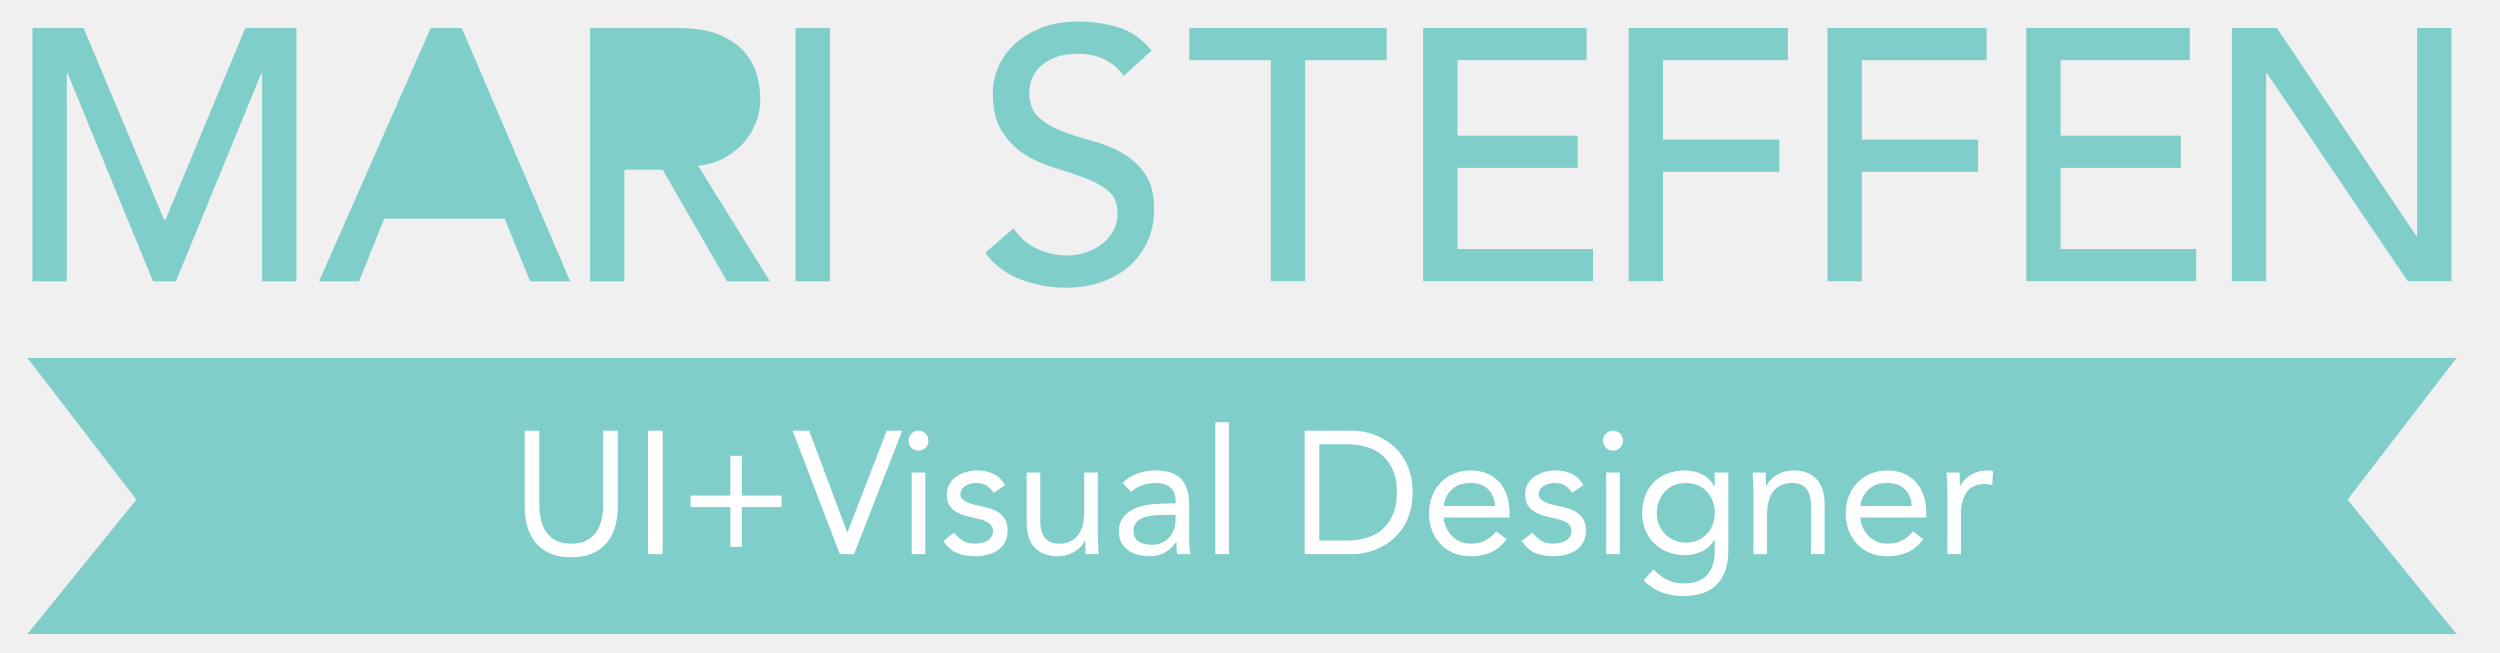
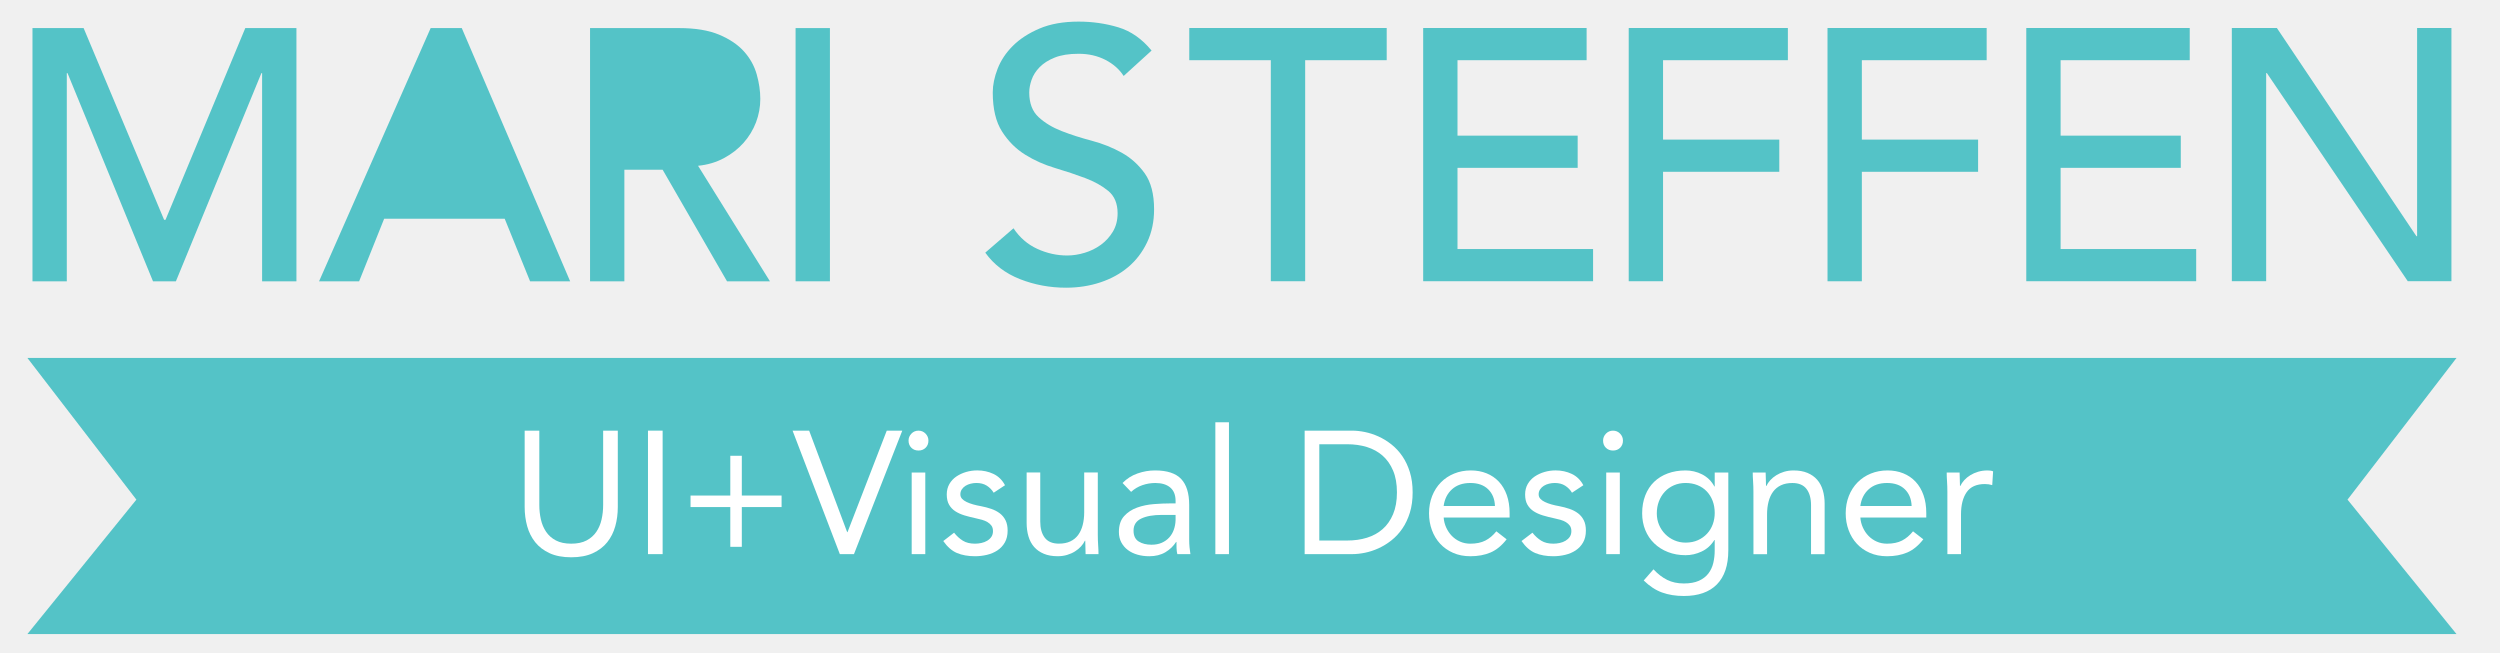
<svg xmlns="http://www.w3.org/2000/svg" version="1.1" id="Layer_1" x="0px" y="0px" width="229.333px" height="59.833px" viewBox="0 0 229.333 59.833" enable-background="new 0 0 229.333 59.833" xml:space="preserve">
-   <polygon fill="#7FCECA" points="225.345,58.167 2.511,58.167 12.511,45.833 2.511,32.833 225.345,32.833 215.345,45.833 " />
+   <polygon fill="#54C3C7" points="225.345,58.167 2.511,58.167 12.511,45.833 2.511,32.833 225.345,32.833 215.345,45.833 " />
  <g>
-     <path fill="#7FCECA" d="M2.979,2.576H7.67l7.383,17.586h0.131l7.317-17.586h4.691v23.229h-3.149V6.709h-0.065l-7.842,19.096h-2.101   L6.194,6.709H6.128v19.096H2.979V2.576z" />
-     <path fill="#7FCECA" d="M39.506,2.576h2.854l9.941,23.229h-3.675l-2.329-5.742H35.241l-2.297,5.742h-3.675L39.506,2.576z" />
-     <path fill="#7FCECA" d="M54.127,2.576h8.17c1.487,0,2.712,0.202,3.675,0.607c0.962,0.405,1.723,0.919,2.28,1.542   c0.558,0.623,0.946,1.323,1.165,2.1c0.218,0.776,0.328,1.526,0.328,2.248c0,0.744-0.132,1.459-0.394,2.149   c-0.263,0.688-0.64,1.312-1.132,1.87c-0.492,0.558-1.095,1.028-1.805,1.411c-0.711,0.383-1.504,0.618-2.379,0.705l6.595,10.599   h-3.937l-5.906-10.237h-3.511v10.237h-3.149L54.127,2.576L54.127,2.576z" />
-     <path fill="#7FCECA" d="M72.981,2.576h3.15v23.229h-3.15V2.576z" />
-     <path fill="#7FCECA" d="M92.972,20.942c0.568,0.853,1.296,1.482,2.182,1.887s1.8,0.608,2.74,0.608c0.525,0,1.06-0.083,1.607-0.247   c0.547-0.164,1.044-0.411,1.492-0.737c0.449-0.329,0.814-0.733,1.101-1.214c0.283-0.481,0.427-1.038,0.427-1.673   c0-0.897-0.286-1.58-0.854-2.051c-0.569-0.47-1.274-0.863-2.117-1.18c-0.841-0.317-1.761-0.624-2.755-0.919   c-0.995-0.295-1.915-0.705-2.756-1.229c-0.843-0.525-1.549-1.23-2.116-2.117c-0.569-0.886-0.854-2.083-0.854-3.592   c0-0.677,0.148-1.399,0.443-2.165c0.296-0.766,0.76-1.466,1.395-2.101c0.634-0.635,1.448-1.165,2.444-1.591   c0.995-0.426,2.193-0.639,3.593-0.639c1.269,0,2.482,0.175,3.642,0.524c1.158,0.351,2.176,1.062,3.051,2.133l-2.56,2.329   c-0.394-0.611-0.951-1.104-1.674-1.476c-0.721-0.372-1.541-0.559-2.46-0.559c-0.876,0-1.603,0.114-2.182,0.345   c-0.58,0.23-1.045,0.525-1.395,0.886c-0.351,0.36-0.597,0.75-0.738,1.165c-0.143,0.416-0.212,0.799-0.212,1.149   c0,0.983,0.283,1.738,0.854,2.264c0.568,0.525,1.273,0.951,2.116,1.28c0.842,0.329,1.76,0.623,2.757,0.886   c0.994,0.263,1.912,0.63,2.755,1.1c0.843,0.47,1.547,1.105,2.117,1.902c0.568,0.799,0.853,1.898,0.853,3.297   c0,1.116-0.213,2.122-0.64,3.019c-0.426,0.897-1.001,1.652-1.722,2.264c-0.723,0.613-1.575,1.082-2.56,1.411   c-0.985,0.327-2.034,0.491-3.149,0.491c-1.488,0-2.899-0.262-4.233-0.787c-1.334-0.524-2.396-1.333-3.182-2.428L92.972,20.942z" />
-     <path fill="#7FCECA" d="M116.574,5.522h-7.479V2.569h18.111v2.953h-7.48v20.277h-3.151V5.522L116.574,5.522z" />
-     <path fill="#7FCECA" d="M130.553,2.569h14.993v2.953h-11.844v6.922h11.023v2.953h-11.023v7.448h12.436v2.952h-15.585V2.569   L130.553,2.569z" />
-     <path fill="#7FCECA" d="M149.406,2.569h14.601v2.953h-11.451v7.284h10.663v2.953h-10.663v10.04h-3.149V2.569L149.406,2.569z" />
-     <path fill="#7FCECA" d="M167.642,2.569h14.6v2.953h-11.449v7.284h10.664v2.953h-10.664v10.04h-3.149L167.642,2.569L167.642,2.569z" />
-     <path fill="#7FCECA" d="M185.878,2.569h14.994v2.953h-11.845v6.922h11.024v2.953h-11.024v7.448h12.437v2.952h-15.586V2.569z" />
-     <path fill="#7FCECA" d="M204.732,2.569h4.134l12.797,19.096h0.065V2.569h3.149v23.229h-4.004L207.947,6.702h-0.065v19.096h-3.149   V2.569L204.732,2.569z" />
+     <path fill="#54C3C7" d="M2.979,2.576H7.67l7.383,17.586h0.131l7.317-17.586h4.691v23.229h-3.149V6.709h-0.065l-7.842,19.096h-2.101   L6.194,6.709H6.128v19.096H2.979V2.576z" />
+     <path fill="#54C3C7" d="M39.506,2.576h2.854l9.941,23.229h-3.675l-2.329-5.742H35.241l-2.297,5.742h-3.675L39.506,2.576z" />
+     <path fill="#54C3C7" d="M54.127,2.576h8.17c1.487,0,2.712,0.202,3.675,0.607c0.962,0.405,1.723,0.919,2.28,1.542   c0.558,0.623,0.946,1.323,1.165,2.1c0.218,0.776,0.328,1.526,0.328,2.248c0,0.744-0.132,1.459-0.394,2.149   c-0.263,0.688-0.64,1.312-1.132,1.87c-0.492,0.558-1.095,1.028-1.805,1.411c-0.711,0.383-1.504,0.618-2.379,0.705l6.595,10.599   h-3.937L60.787,15.57h-3.511v10.237h-3.149V2.576L54.127,2.576z" />
+     <path fill="#54C3C7" d="M72.981,2.576h3.15v23.229h-3.15V2.576z" />
+     <path fill="#54C3C7" d="M92.972,20.942c0.568,0.853,1.296,1.482,2.182,1.887c0.886,0.405,1.8,0.608,2.74,0.608   c0.525,0,1.06-0.083,1.607-0.247s1.044-0.411,1.492-0.737c0.449-0.329,0.814-0.733,1.101-1.214   c0.283-0.481,0.427-1.038,0.427-1.673c0-0.897-0.286-1.58-0.854-2.051c-0.569-0.47-1.274-0.863-2.117-1.18   c-0.841-0.317-1.761-0.624-2.755-0.919c-0.995-0.295-1.915-0.705-2.756-1.229c-0.843-0.525-1.549-1.23-2.116-2.117   c-0.569-0.886-0.854-2.083-0.854-3.592c0-0.677,0.148-1.399,0.443-2.165c0.296-0.766,0.76-1.466,1.395-2.101   c0.634-0.635,1.448-1.165,2.444-1.591c0.995-0.426,2.193-0.639,3.593-0.639c1.269,0,2.482,0.175,3.642,0.524   c1.158,0.351,2.176,1.062,3.051,2.133l-2.56,2.329c-0.394-0.611-0.951-1.104-1.674-1.476c-0.721-0.372-1.541-0.559-2.46-0.559   c-0.876,0-1.603,0.114-2.182,0.345c-0.58,0.23-1.045,0.525-1.395,0.886c-0.351,0.36-0.597,0.75-0.738,1.165   c-0.143,0.416-0.212,0.799-0.212,1.149c0,0.983,0.283,1.738,0.854,2.264c0.568,0.525,1.273,0.951,2.116,1.28   c0.842,0.329,1.76,0.623,2.757,0.886c0.994,0.263,1.912,0.63,2.755,1.1c0.843,0.47,1.547,1.105,2.117,1.902   c0.568,0.799,0.853,1.898,0.853,3.297c0,1.116-0.213,2.122-0.64,3.019c-0.426,0.897-1.001,1.652-1.722,2.264   c-0.723,0.613-1.575,1.082-2.56,1.411c-0.985,0.327-2.034,0.491-3.149,0.491c-1.488,0-2.899-0.262-4.233-0.787   c-1.334-0.524-2.396-1.333-3.182-2.428L92.972,20.942z" />
+     <path fill="#54C3C7" d="M116.575,5.522h-7.479V2.569h18.11v2.953h-7.479v20.277h-3.151V5.522L116.575,5.522z" />
+     <path fill="#54C3C7" d="M130.553,2.569h14.992v2.953h-11.844v6.922h11.023v2.953h-11.023v7.448h12.437v2.952h-15.585V2.569   L130.553,2.569z" />
+     <path fill="#54C3C7" d="M149.407,2.569h14.6v2.953h-11.45v7.284h10.663v2.953h-10.663v10.04h-3.149V2.569L149.407,2.569z" />
+     <path fill="#54C3C7" d="M167.642,2.569h14.601v2.953h-11.449v7.284h10.664v2.953h-10.664v10.04h-3.149L167.642,2.569L167.642,2.569   z" />
+     <path fill="#54C3C7" d="M185.877,2.569h14.994v2.953h-11.845v6.922h11.024v2.953h-11.024v7.448h12.437v2.952h-15.586V2.569z" />
+     <path fill="#54C3C7" d="M204.732,2.569h4.134l12.797,19.096h0.065V2.569h3.149v23.229h-4.004L207.947,6.702h-0.065v19.096h-3.148   L204.732,2.569L204.732,2.569z" />
  </g>
  <g>
-     <path fill="#FFFFFF" d="M56.673,46.513c0,0.619-0.077,1.206-0.232,1.761s-0.4,1.042-0.736,1.464   c-0.336,0.421-0.776,0.757-1.32,1.008c-0.544,0.25-1.206,0.376-1.984,0.376s-1.44-0.126-1.984-0.376   c-0.544-0.251-0.984-0.587-1.32-1.008c-0.336-0.422-0.582-0.909-0.736-1.464s-0.232-1.142-0.232-1.761v-7.008h1.344v6.816   c0,0.459,0.048,0.901,0.144,1.328c0.096,0.427,0.256,0.805,0.48,1.136c0.224,0.331,0.522,0.595,0.896,0.792   c0.373,0.197,0.842,0.296,1.408,0.296s1.035-0.099,1.408-0.296c0.373-0.197,0.672-0.461,0.896-0.792s0.384-0.709,0.48-1.136   s0.144-0.869,0.144-1.328v-6.816h1.344V46.513z" />
-     <path fill="#FFFFFF" d="M59.441,39.505h1.344v11.328h-1.344V39.505z" />
-     <path fill="#FFFFFF" d="M63.345,45.458h3.648V41.81h1.056v3.648h3.648v1.056h-3.648v3.648h-1.056v-3.648h-3.648V45.458z" />
-     <path fill="#FFFFFF" d="M72.705,39.505h1.52l3.488,9.312h0.032l3.6-9.312h1.424l-4.432,11.328h-1.296L72.705,39.505z" />
-     <path fill="#FFFFFF" d="M83.344,40.417c0-0.245,0.088-0.458,0.264-0.64c0.176-0.181,0.392-0.272,0.648-0.272   s0.472,0.091,0.648,0.272c0.176,0.182,0.264,0.395,0.264,0.64c0,0.267-0.085,0.485-0.256,0.656c-0.171,0.17-0.39,0.256-0.656,0.256   s-0.485-0.085-0.656-0.256C83.43,40.903,83.344,40.684,83.344,40.417z M83.632,43.346h1.248v7.488h-1.248V43.346z" />
-     <path fill="#FFFFFF" d="M87.521,48.866c0.245,0.31,0.514,0.555,0.808,0.735c0.293,0.182,0.664,0.272,1.112,0.272   c0.192,0,0.386-0.021,0.584-0.064c0.197-0.042,0.376-0.111,0.536-0.208c0.16-0.096,0.288-0.216,0.384-0.359   c0.096-0.145,0.144-0.317,0.144-0.521c0-0.202-0.045-0.368-0.136-0.496s-0.21-0.237-0.36-0.327   c-0.149-0.091-0.32-0.163-0.512-0.217c-0.192-0.053-0.389-0.102-0.592-0.144c-0.352-0.075-0.688-0.16-1.008-0.256   c-0.32-0.097-0.6-0.222-0.84-0.376c-0.24-0.154-0.432-0.355-0.576-0.6c-0.144-0.246-0.216-0.561-0.216-0.945   c0-0.362,0.08-0.682,0.24-0.96c0.16-0.277,0.373-0.506,0.64-0.688c0.267-0.181,0.565-0.32,0.896-0.416   c0.33-0.096,0.672-0.144,1.024-0.144c0.533,0,1.026,0.107,1.48,0.32c0.453,0.213,0.808,0.56,1.064,1.04l-1.04,0.688   c-0.16-0.267-0.371-0.482-0.632-0.648c-0.262-0.166-0.579-0.248-0.952-0.248c-0.171,0-0.344,0.021-0.52,0.064   c-0.176,0.042-0.333,0.106-0.472,0.192s-0.253,0.195-0.344,0.328c-0.091,0.133-0.136,0.285-0.136,0.456   c0,0.16,0.051,0.296,0.152,0.408c0.102,0.112,0.24,0.211,0.416,0.296c0.176,0.085,0.379,0.16,0.608,0.224   c0.229,0.064,0.466,0.118,0.712,0.16c0.331,0.064,0.645,0.146,0.944,0.248c0.298,0.102,0.56,0.238,0.784,0.408   c0.224,0.171,0.4,0.385,0.528,0.641s0.192,0.57,0.192,0.943c0,0.427-0.085,0.79-0.256,1.088c-0.171,0.299-0.397,0.542-0.68,0.729   s-0.603,0.322-0.96,0.408c-0.357,0.085-0.723,0.128-1.096,0.128c-0.64,0-1.192-0.1-1.656-0.296   c-0.464-0.197-0.883-0.562-1.256-1.097L87.521,48.866z" />
-     <path fill="#FFFFFF" d="M100.705,49.057c0,0.342,0.011,0.662,0.032,0.96c0.021,0.299,0.032,0.571,0.032,0.816h-1.184   c0-0.202-0.005-0.405-0.016-0.608c-0.011-0.202-0.016-0.41-0.016-0.624h-0.032c-0.085,0.182-0.206,0.358-0.36,0.528   c-0.155,0.171-0.339,0.323-0.552,0.456c-0.214,0.134-0.454,0.24-0.72,0.32s-0.555,0.12-0.864,0.12   c-0.491,0-0.915-0.075-1.272-0.225s-0.653-0.357-0.888-0.624c-0.235-0.267-0.408-0.589-0.52-0.968s-0.168-0.792-0.168-1.24v-4.624   h1.248v4.496c0,0.63,0.138,1.126,0.416,1.488c0.277,0.362,0.709,0.544,1.296,0.544c0.405,0,0.754-0.069,1.048-0.208   s0.533-0.336,0.72-0.592c0.187-0.256,0.325-0.561,0.416-0.912c0.09-0.352,0.136-0.741,0.136-1.168v-3.648h1.248V49.057z" />
-     <path fill="#FFFFFF" d="M102.976,44.306c0.384-0.395,0.84-0.686,1.368-0.872s1.064-0.28,1.608-0.28c1.109,0,1.909,0.262,2.4,0.784   c0.491,0.523,0.736,1.317,0.736,2.384v3.216c0,0.214,0.01,0.435,0.032,0.664s0.048,0.439,0.08,0.632H108   c-0.042-0.171-0.066-0.36-0.072-0.568s-0.008-0.392-0.008-0.552h-0.032c-0.246,0.384-0.574,0.699-0.984,0.944   c-0.411,0.245-0.904,0.368-1.48,0.368c-0.384,0-0.744-0.049-1.08-0.145s-0.629-0.237-0.88-0.424   c-0.251-0.187-0.451-0.419-0.6-0.696s-0.224-0.597-0.224-0.96c0-0.618,0.16-1.104,0.48-1.456s0.717-0.613,1.192-0.783   c0.475-0.171,0.987-0.277,1.536-0.32s1.053-0.064,1.512-0.064h0.48v-0.224c0-0.544-0.163-0.955-0.488-1.232   s-0.781-0.416-1.368-0.416c-0.406,0-0.803,0.066-1.192,0.2c-0.389,0.134-0.733,0.339-1.032,0.616L102.976,44.306z M106.592,47.234   c-0.8,0-1.435,0.111-1.904,0.336c-0.469,0.224-0.704,0.592-0.704,1.104c0,0.47,0.157,0.803,0.472,1s0.707,0.296,1.176,0.296   c0.362,0,0.68-0.061,0.952-0.184s0.499-0.285,0.68-0.488c0.181-0.202,0.32-0.439,0.416-0.712c0.096-0.271,0.149-0.562,0.16-0.872   v-0.479H106.592z" />
+     <path fill="#FFFFFF" d="M56.673,46.513c0,0.618-0.077,1.206-0.232,1.761c-0.155,0.555-0.4,1.042-0.736,1.464   c-0.336,0.421-0.776,0.757-1.32,1.009c-0.544,0.25-1.206,0.375-1.984,0.375c-0.778,0-1.44-0.125-1.984-0.375   c-0.544-0.252-0.984-0.588-1.32-1.009c-0.336-0.422-0.582-0.909-0.736-1.464c-0.154-0.555-0.232-1.143-0.232-1.761v-7.009h1.344   v6.816c0,0.459,0.048,0.901,0.144,1.328c0.096,0.428,0.256,0.805,0.48,1.137c0.224,0.33,0.522,0.594,0.896,0.791   c0.373,0.197,0.842,0.297,1.408,0.297s1.035-0.1,1.408-0.297s0.672-0.461,0.896-0.791c0.224-0.332,0.384-0.709,0.48-1.137   c0.096-0.427,0.144-0.869,0.144-1.328v-6.816h1.344V46.513z" />
+     <path fill="#FFFFFF" d="M59.441,39.504h1.344v11.328h-1.344V39.504z" />
+     <path fill="#FFFFFF" d="M63.345,45.458h3.648V41.81h1.056v3.647h3.648v1.057h-3.648v3.648h-1.056v-3.648h-3.648V45.458z" />
+     <path fill="#FFFFFF" d="M72.705,39.504h1.52l3.488,9.312h0.032l3.6-9.312h1.424l-4.432,11.328h-1.296L72.705,39.504z" />
+     <path fill="#FFFFFF" d="M83.344,40.417c0-0.244,0.088-0.457,0.264-0.64c0.176-0.181,0.392-0.272,0.648-0.272   c0.256,0,0.472,0.092,0.648,0.272c0.176,0.183,0.264,0.396,0.264,0.64c0,0.268-0.085,0.485-0.256,0.656   c-0.171,0.17-0.39,0.256-0.656,0.256c-0.266,0-0.485-0.084-0.656-0.256C83.43,40.903,83.344,40.684,83.344,40.417z M83.632,43.346   h1.248v7.488h-1.248V43.346z" />
+     <path fill="#FFFFFF" d="M87.521,48.866c0.245,0.311,0.514,0.555,0.808,0.735c0.293,0.183,0.664,0.272,1.112,0.272   c0.192,0,0.386-0.021,0.584-0.064c0.197-0.042,0.376-0.111,0.536-0.208s0.288-0.216,0.384-0.358   c0.096-0.146,0.144-0.318,0.144-0.521c0-0.202-0.045-0.368-0.136-0.496c-0.091-0.128-0.21-0.237-0.36-0.327   c-0.149-0.091-0.32-0.163-0.512-0.217s-0.389-0.103-0.592-0.144c-0.352-0.076-0.688-0.16-1.008-0.256   c-0.32-0.098-0.6-0.223-0.84-0.377c-0.24-0.154-0.432-0.355-0.576-0.6c-0.144-0.246-0.216-0.561-0.216-0.945   c0-0.361,0.08-0.682,0.24-0.96c0.16-0.276,0.373-0.506,0.64-0.688c0.267-0.18,0.565-0.319,0.896-0.416   c0.33-0.096,0.672-0.144,1.024-0.144c0.533,0,1.026,0.106,1.48,0.32c0.453,0.213,0.808,0.56,1.064,1.04l-1.04,0.688   c-0.16-0.267-0.371-0.482-0.632-0.648c-0.262-0.166-0.579-0.247-0.952-0.247c-0.171,0-0.344,0.021-0.52,0.063   c-0.176,0.043-0.333,0.106-0.472,0.192c-0.139,0.086-0.253,0.194-0.344,0.328c-0.091,0.133-0.136,0.284-0.136,0.456   c0,0.16,0.051,0.296,0.152,0.408c0.102,0.111,0.24,0.211,0.416,0.295c0.176,0.086,0.379,0.16,0.608,0.225s0.466,0.118,0.712,0.16   c0.331,0.064,0.645,0.146,0.944,0.248c0.298,0.102,0.56,0.238,0.784,0.408s0.4,0.385,0.528,0.641   c0.128,0.256,0.192,0.57,0.192,0.943c0,0.427-0.085,0.789-0.256,1.088c-0.171,0.299-0.397,0.541-0.68,0.729   c-0.283,0.188-0.603,0.322-0.96,0.408c-0.357,0.085-0.723,0.128-1.096,0.128c-0.64,0-1.192-0.101-1.656-0.296   c-0.464-0.197-0.883-0.562-1.256-1.098L87.521,48.866z" />
+     <path fill="#FFFFFF" d="M100.705,49.057c0,0.342,0.011,0.662,0.032,0.96c0.021,0.299,0.032,0.571,0.032,0.815h-1.184   c0-0.201-0.005-0.404-0.016-0.607c-0.011-0.202-0.016-0.41-0.016-0.624h-0.032c-0.085,0.183-0.206,0.358-0.36,0.528   c-0.155,0.17-0.339,0.322-0.552,0.455c-0.214,0.135-0.454,0.24-0.72,0.32c-0.266,0.08-0.555,0.12-0.864,0.12   c-0.491,0-0.915-0.075-1.272-0.226c-0.357-0.149-0.653-0.356-0.888-0.623c-0.235-0.268-0.408-0.59-0.52-0.969   c-0.112-0.379-0.168-0.791-0.168-1.24v-4.623h1.248v4.496c0,0.629,0.138,1.125,0.416,1.488c0.277,0.361,0.709,0.543,1.296,0.543   c0.405,0,0.754-0.068,1.048-0.207c0.294-0.14,0.533-0.336,0.72-0.592c0.187-0.257,0.325-0.562,0.416-0.912   c0.09-0.353,0.136-0.742,0.136-1.168v-3.648h1.248V49.057z" />
+     <path fill="#FFFFFF" d="M102.976,44.306c0.384-0.396,0.84-0.687,1.368-0.872c0.528-0.186,1.064-0.28,1.608-0.28   c1.109,0,1.909,0.263,2.4,0.784c0.491,0.523,0.736,1.316,0.736,2.385v3.215c0,0.215,0.01,0.436,0.032,0.664   c0.022,0.229,0.048,0.439,0.08,0.633H108c-0.042-0.172-0.066-0.36-0.072-0.568c-0.006-0.208-0.008-0.393-0.008-0.553h-0.032   c-0.246,0.385-0.574,0.699-0.984,0.945c-0.411,0.244-0.904,0.367-1.48,0.367c-0.384,0-0.744-0.049-1.08-0.145   c-0.336-0.096-0.629-0.237-0.88-0.424c-0.251-0.188-0.451-0.42-0.6-0.697c-0.149-0.276-0.224-0.596-0.224-0.959   c0-0.618,0.16-1.104,0.48-1.457c0.32-0.352,0.717-0.612,1.192-0.782c0.475-0.171,0.987-0.276,1.536-0.319   c0.549-0.043,1.053-0.064,1.512-0.064h0.48v-0.225c0-0.543-0.163-0.955-0.488-1.231c-0.325-0.277-0.781-0.416-1.368-0.416   c-0.406,0-0.803,0.065-1.192,0.2c-0.389,0.134-0.733,0.339-1.032,0.615L102.976,44.306z M106.592,47.234   c-0.8,0-1.435,0.11-1.904,0.336c-0.469,0.224-0.704,0.593-0.704,1.104c0,0.47,0.157,0.803,0.472,1s0.707,0.295,1.176,0.295   c0.362,0,0.68-0.061,0.952-0.184s0.499-0.285,0.68-0.488c0.181-0.201,0.32-0.438,0.416-0.711c0.096-0.271,0.149-0.562,0.16-0.873   v-0.479L106.592,47.234L106.592,47.234z" />
    <path fill="#FFFFFF" d="M111.488,38.737h1.248v12.096h-1.248V38.737z" />
-     <path fill="#FFFFFF" d="M119.68,39.505h4.352c0.373,0,0.768,0.043,1.184,0.128c0.416,0.086,0.83,0.222,1.24,0.408   c0.411,0.187,0.806,0.43,1.185,0.728c0.378,0.299,0.712,0.659,1,1.08s0.518,0.907,0.688,1.456c0.171,0.549,0.256,1.17,0.256,1.864   s-0.085,1.314-0.256,1.864c-0.17,0.55-0.399,1.034-0.688,1.456c-0.288,0.421-0.622,0.781-1,1.08   c-0.379,0.299-0.773,0.541-1.185,0.728c-0.41,0.187-0.824,0.323-1.24,0.408s-0.811,0.128-1.184,0.128h-4.352V39.505z    M121.024,49.585h2.561c0.65,0,1.253-0.085,1.808-0.256c0.554-0.171,1.034-0.435,1.44-0.792c0.404-0.357,0.725-0.813,0.959-1.368   s0.353-1.221,0.353-2c0-0.778-0.118-1.445-0.353-2c-0.234-0.554-0.555-1.01-0.959-1.368c-0.406-0.357-0.887-0.621-1.44-0.792   c-0.555-0.17-1.157-0.256-1.808-0.256h-2.561V49.585z" />
-     <path fill="#FFFFFF" d="M138.208,49.473c-0.448,0.576-0.938,0.979-1.472,1.208c-0.534,0.229-1.152,0.345-1.856,0.345   c-0.587,0-1.114-0.104-1.584-0.312s-0.867-0.488-1.192-0.84s-0.575-0.768-0.752-1.248c-0.176-0.48-0.264-0.992-0.264-1.536   c0-0.576,0.096-1.106,0.288-1.592s0.458-0.901,0.8-1.248s0.747-0.616,1.216-0.808c0.47-0.192,0.981-0.288,1.536-0.288   c0.522,0,1.003,0.088,1.44,0.264s0.813,0.432,1.128,0.768s0.557,0.747,0.728,1.232s0.256,1.037,0.256,1.656v0.4h-6.048   c0.021,0.319,0.099,0.626,0.232,0.919c0.133,0.294,0.307,0.55,0.52,0.769c0.214,0.219,0.464,0.392,0.752,0.52   s0.603,0.192,0.944,0.192c0.544,0,1.003-0.096,1.376-0.288s0.709-0.475,1.008-0.848L138.208,49.473z M137.136,46.417   c-0.021-0.64-0.229-1.152-0.624-1.536c-0.395-0.384-0.938-0.576-1.632-0.576s-1.254,0.192-1.68,0.576   c-0.427,0.384-0.683,0.896-0.769,1.536H137.136z" />
-     <path fill="#FFFFFF" d="M140.576,48.866c0.245,0.31,0.515,0.555,0.809,0.735c0.293,0.182,0.664,0.272,1.111,0.272   c0.192,0,0.387-0.021,0.584-0.064c0.197-0.042,0.376-0.111,0.536-0.208c0.16-0.096,0.288-0.216,0.384-0.359   c0.097-0.145,0.145-0.317,0.145-0.521c0-0.202-0.046-0.368-0.136-0.496c-0.091-0.128-0.211-0.237-0.36-0.327   c-0.149-0.091-0.32-0.163-0.512-0.217c-0.192-0.053-0.39-0.102-0.593-0.144c-0.352-0.075-0.688-0.16-1.008-0.256   c-0.319-0.097-0.6-0.222-0.84-0.376s-0.432-0.355-0.576-0.6c-0.144-0.246-0.216-0.561-0.216-0.945c0-0.362,0.08-0.682,0.24-0.96   c0.16-0.277,0.373-0.506,0.64-0.688c0.267-0.181,0.565-0.32,0.896-0.416c0.33-0.096,0.672-0.144,1.023-0.144   c0.533,0,1.026,0.107,1.48,0.32c0.453,0.213,0.808,0.56,1.063,1.04l-1.04,0.688c-0.159-0.267-0.37-0.482-0.632-0.648   s-0.578-0.248-0.952-0.248c-0.17,0-0.344,0.021-0.52,0.064s-0.334,0.106-0.472,0.192c-0.139,0.085-0.254,0.195-0.345,0.328   s-0.136,0.285-0.136,0.456c0,0.16,0.051,0.296,0.152,0.408c0.101,0.112,0.239,0.211,0.416,0.296   c0.176,0.085,0.378,0.16,0.607,0.224c0.229,0.064,0.467,0.118,0.712,0.16c0.331,0.064,0.646,0.146,0.944,0.248   s0.56,0.238,0.784,0.408c0.224,0.171,0.399,0.385,0.528,0.641c0.128,0.256,0.191,0.57,0.191,0.943c0,0.427-0.085,0.79-0.256,1.088   c-0.171,0.299-0.397,0.542-0.68,0.729c-0.283,0.187-0.604,0.322-0.96,0.408c-0.357,0.085-0.723,0.128-1.097,0.128   c-0.64,0-1.191-0.1-1.655-0.296c-0.465-0.197-0.883-0.562-1.257-1.097L140.576,48.866z" />
-     <path fill="#FFFFFF" d="M147.056,40.417c0-0.245,0.088-0.458,0.265-0.64c0.176-0.181,0.392-0.272,0.647-0.272   s0.472,0.091,0.648,0.272c0.176,0.182,0.264,0.395,0.264,0.64c0,0.267-0.086,0.485-0.256,0.656c-0.171,0.17-0.39,0.256-0.656,0.256   s-0.485-0.085-0.656-0.256C147.141,40.903,147.056,40.684,147.056,40.417z M147.344,43.346h1.248v7.488h-1.248V43.346z" />
-     <path fill="#FFFFFF" d="M158.544,50.498c0,1.365-0.35,2.402-1.048,3.112c-0.699,0.709-1.71,1.063-3.032,1.063   c-0.736,0-1.4-0.106-1.992-0.32c-0.592-0.213-1.154-0.581-1.688-1.104l0.896-1.024c0.395,0.427,0.813,0.75,1.256,0.969   c0.442,0.218,0.952,0.328,1.528,0.328c0.555,0,1.016-0.083,1.384-0.248c0.368-0.166,0.658-0.39,0.872-0.673   c0.213-0.282,0.362-0.605,0.448-0.968c0.085-0.362,0.128-0.741,0.128-1.136v-0.96h-0.032c-0.299,0.479-0.688,0.832-1.168,1.056   c-0.48,0.225-0.971,0.336-1.472,0.336c-0.587,0-1.126-0.096-1.616-0.288c-0.491-0.191-0.912-0.458-1.264-0.8   c-0.353-0.341-0.624-0.746-0.816-1.216s-0.288-0.981-0.288-1.536c0-0.607,0.096-1.157,0.288-1.648   c0.192-0.49,0.461-0.904,0.808-1.24s0.766-0.595,1.256-0.776c0.491-0.181,1.035-0.272,1.633-0.272c0.256,0,0.512,0.03,0.768,0.088   s0.504,0.149,0.744,0.272s0.456,0.277,0.648,0.464c0.191,0.187,0.352,0.403,0.479,0.648h0.032v-1.28h1.248V50.498z M151.984,47.089   c0,0.385,0.069,0.738,0.208,1.064c0.139,0.325,0.328,0.607,0.568,0.848s0.52,0.43,0.84,0.568s0.661,0.208,1.024,0.208   c0.426,0,0.805-0.075,1.136-0.225c0.33-0.149,0.61-0.349,0.84-0.6s0.402-0.539,0.521-0.864c0.117-0.325,0.176-0.669,0.176-1.031   c0-0.406-0.064-0.776-0.192-1.113c-0.128-0.335-0.31-0.626-0.544-0.871c-0.234-0.246-0.518-0.435-0.848-0.568   c-0.331-0.133-0.693-0.2-1.088-0.2c-0.396,0-0.755,0.072-1.08,0.216c-0.326,0.144-0.603,0.341-0.832,0.592   c-0.229,0.251-0.408,0.544-0.536,0.88S151.984,46.695,151.984,47.089z" />
-     <path fill="#FFFFFF" d="M160.847,45.122c0-0.341-0.011-0.661-0.031-0.96c-0.021-0.299-0.032-0.571-0.032-0.816h1.184   c0,0.203,0.006,0.405,0.017,0.608c0.01,0.203,0.016,0.411,0.016,0.624h0.032c0.085-0.181,0.205-0.357,0.359-0.528   c0.155-0.17,0.339-0.322,0.553-0.456c0.213-0.133,0.453-0.24,0.72-0.32s0.555-0.12,0.864-0.12c0.49,0,0.914,0.075,1.271,0.224   s0.653,0.357,0.889,0.624c0.234,0.267,0.407,0.589,0.52,0.968c0.112,0.378,0.168,0.792,0.168,1.24v4.624h-1.248v-4.496   c0-0.629-0.139-1.125-0.416-1.488s-0.709-0.544-1.296-0.544c-0.405,0-0.755,0.069-1.048,0.208c-0.294,0.139-0.533,0.336-0.72,0.592   c-0.188,0.256-0.326,0.56-0.416,0.912c-0.091,0.353-0.137,0.742-0.137,1.168v3.648h-1.248V45.122z" />
-     <path fill="#FFFFFF" d="M176.432,49.473c-0.448,0.576-0.938,0.979-1.472,1.208c-0.534,0.229-1.152,0.345-1.856,0.345   c-0.587,0-1.114-0.104-1.584-0.312s-0.867-0.488-1.192-0.84s-0.575-0.768-0.752-1.248c-0.176-0.48-0.264-0.992-0.264-1.536   c0-0.576,0.096-1.106,0.288-1.592s0.458-0.901,0.8-1.248s0.747-0.616,1.216-0.808c0.47-0.192,0.981-0.288,1.536-0.288   c0.522,0,1.003,0.088,1.44,0.264s0.813,0.432,1.128,0.768s0.557,0.747,0.728,1.232s0.256,1.037,0.256,1.656v0.4h-6.048   c0.021,0.319,0.099,0.626,0.232,0.919c0.133,0.294,0.307,0.55,0.52,0.769c0.214,0.219,0.464,0.392,0.752,0.52   s0.603,0.192,0.944,0.192c0.544,0,1.003-0.096,1.376-0.288s0.709-0.475,1.008-0.848L176.432,49.473z M175.36,46.417   c-0.021-0.64-0.229-1.152-0.624-1.536c-0.395-0.384-0.938-0.576-1.632-0.576s-1.254,0.192-1.68,0.576   c-0.427,0.384-0.683,0.896-0.769,1.536H175.36z" />
-     <path fill="#FFFFFF" d="M178.639,45.122c0-0.341-0.011-0.661-0.031-0.96c-0.021-0.299-0.032-0.571-0.032-0.816h1.184   c0,0.203,0.006,0.405,0.017,0.608c0.01,0.203,0.016,0.411,0.016,0.624h0.032c0.085-0.181,0.205-0.357,0.359-0.528   c0.155-0.17,0.339-0.322,0.553-0.456c0.213-0.133,0.453-0.24,0.72-0.32s0.555-0.12,0.864-0.12c0.085,0,0.17,0.006,0.256,0.016   c0.085,0.011,0.17,0.032,0.256,0.064l-0.08,1.264c-0.214-0.064-0.438-0.096-0.672-0.096c-0.768,0-1.325,0.248-1.672,0.744   s-0.521,1.176-0.521,2.04v3.648h-1.248V45.122z" />
+     <path fill="#FFFFFF" d="M119.68,39.504h4.352c0.373,0,0.768,0.043,1.184,0.129s0.83,0.222,1.24,0.408   c0.412,0.187,0.807,0.43,1.186,0.728c0.378,0.299,0.712,0.659,1,1.08s0.518,0.907,0.688,1.456c0.172,0.549,0.256,1.17,0.256,1.863   c0,0.694-0.084,1.314-0.256,1.865c-0.17,0.549-0.398,1.033-0.688,1.455c-0.288,0.422-0.622,0.781-1,1.08   c-0.379,0.299-0.773,0.541-1.186,0.729c-0.41,0.187-0.824,0.322-1.24,0.408c-0.416,0.084-0.811,0.127-1.184,0.127h-4.352V39.504z    M121.024,49.584h2.561c0.65,0,1.254-0.084,1.809-0.256c0.554-0.17,1.033-0.435,1.439-0.791c0.404-0.357,0.726-0.813,0.959-1.369   c0.234-0.555,0.354-1.221,0.354-2c0-0.777-0.118-1.444-0.354-2c-0.233-0.553-0.555-1.01-0.959-1.367   c-0.405-0.357-0.887-0.621-1.439-0.793c-0.555-0.17-1.157-0.256-1.809-0.256h-2.561V49.584z" />
+     <path fill="#FFFFFF" d="M138.208,49.473c-0.447,0.576-0.938,0.979-1.472,1.208s-1.151,0.345-1.856,0.345   c-0.586,0-1.113-0.104-1.584-0.312c-0.469-0.207-0.866-0.487-1.191-0.84c-0.325-0.352-0.575-0.768-0.752-1.248   c-0.176-0.479-0.264-0.992-0.264-1.535c0-0.576,0.096-1.106,0.287-1.592c0.192-0.486,0.459-0.901,0.801-1.248   c0.342-0.348,0.746-0.617,1.216-0.809s0.981-0.288,1.536-0.288c0.521,0,1.003,0.089,1.439,0.265   c0.438,0.176,0.813,0.432,1.129,0.768c0.314,0.336,0.557,0.747,0.728,1.232c0.171,0.484,0.256,1.037,0.256,1.656v0.399h-6.048   c0.021,0.319,0.099,0.626,0.232,0.919c0.133,0.294,0.307,0.55,0.52,0.77c0.214,0.219,0.464,0.392,0.752,0.52   s0.604,0.191,0.943,0.191c0.545,0,1.004-0.096,1.377-0.287c0.373-0.192,0.709-0.476,1.008-0.848L138.208,49.473z M137.136,46.417   c-0.021-0.64-0.229-1.151-0.624-1.535c-0.395-0.385-0.938-0.576-1.633-0.576c-0.693,0-1.254,0.191-1.68,0.576   c-0.427,0.384-0.683,0.896-0.769,1.535H137.136z" />
+     <path fill="#FFFFFF" d="M140.577,48.866c0.244,0.311,0.514,0.555,0.809,0.735c0.293,0.183,0.664,0.272,1.111,0.272   c0.191,0,0.387-0.021,0.584-0.064c0.196-0.042,0.375-0.111,0.535-0.208s0.288-0.216,0.385-0.358   c0.097-0.146,0.145-0.318,0.145-0.521c0-0.202-0.046-0.368-0.137-0.496c-0.09-0.128-0.211-0.237-0.359-0.327   c-0.148-0.091-0.32-0.163-0.512-0.217c-0.192-0.054-0.391-0.103-0.594-0.144c-0.352-0.076-0.688-0.16-1.008-0.256   c-0.318-0.098-0.6-0.223-0.84-0.377s-0.432-0.355-0.576-0.6c-0.144-0.246-0.216-0.561-0.216-0.945c0-0.361,0.08-0.682,0.24-0.96   c0.16-0.276,0.373-0.506,0.64-0.688c0.268-0.18,0.565-0.319,0.896-0.416c0.33-0.096,0.672-0.144,1.023-0.144   c0.532,0,1.025,0.106,1.479,0.32c0.453,0.213,0.808,0.56,1.063,1.04l-1.041,0.688c-0.158-0.267-0.369-0.482-0.631-0.648   c-0.263-0.166-0.578-0.247-0.953-0.247c-0.17,0-0.344,0.021-0.52,0.063s-0.334,0.106-0.473,0.192   c-0.139,0.085-0.254,0.194-0.344,0.328c-0.092,0.133-0.137,0.284-0.137,0.456c0,0.16,0.051,0.296,0.152,0.408   c0.101,0.111,0.238,0.211,0.416,0.295c0.176,0.086,0.378,0.16,0.607,0.225c0.229,0.064,0.467,0.118,0.711,0.16   c0.332,0.064,0.646,0.146,0.944,0.248s0.56,0.238,0.784,0.408c0.224,0.17,0.398,0.385,0.527,0.641s0.191,0.57,0.191,0.943   c0,0.427-0.085,0.789-0.256,1.088s-0.396,0.541-0.68,0.729s-0.604,0.322-0.961,0.408c-0.356,0.085-0.723,0.128-1.096,0.128   c-0.641,0-1.191-0.101-1.656-0.296c-0.465-0.197-0.883-0.562-1.256-1.098L140.577,48.866z" />
+     <path fill="#FFFFFF" d="M147.056,40.417c0-0.244,0.088-0.457,0.265-0.64c0.176-0.181,0.393-0.272,0.646-0.272   c0.256,0,0.473,0.092,0.648,0.272c0.176,0.183,0.264,0.396,0.264,0.64c0,0.268-0.086,0.485-0.256,0.656   c-0.17,0.17-0.39,0.256-0.656,0.256c-0.266,0-0.484-0.084-0.655-0.256C147.141,40.903,147.056,40.684,147.056,40.417z    M147.344,43.346h1.248v7.488h-1.248V43.346z" />
+     <path fill="#FFFFFF" d="M158.543,50.499c0,1.364-0.35,2.401-1.047,3.111c-0.699,0.709-1.711,1.062-3.033,1.062   c-0.735,0-1.399-0.105-1.991-0.319c-0.593-0.213-1.154-0.581-1.688-1.104l0.896-1.023c0.395,0.427,0.812,0.75,1.256,0.969   c0.441,0.219,0.952,0.328,1.527,0.328c0.556,0,1.017-0.083,1.385-0.248c0.367-0.166,0.658-0.391,0.872-0.673   c0.213-0.282,0.362-0.604,0.448-0.968c0.084-0.362,0.127-0.741,0.127-1.137v-0.959h-0.031c-0.299,0.479-0.688,0.832-1.168,1.055   c-0.48,0.226-0.971,0.337-1.473,0.337c-0.586,0-1.125-0.097-1.615-0.288c-0.491-0.191-0.912-0.458-1.264-0.801   c-0.354-0.34-0.625-0.745-0.816-1.215c-0.192-0.471-0.288-0.981-0.288-1.537c0-0.606,0.096-1.156,0.288-1.647   c0.191-0.489,0.461-0.903,0.808-1.239s0.767-0.596,1.257-0.777c0.49-0.18,1.034-0.271,1.633-0.271c0.256,0,0.512,0.03,0.768,0.088   c0.256,0.059,0.504,0.149,0.744,0.272c0.24,0.122,0.455,0.276,0.648,0.464c0.19,0.188,0.352,0.402,0.479,0.648h0.031v-1.28h1.248   V50.499L158.543,50.499z M151.984,47.088c0,0.386,0.069,0.738,0.208,1.064c0.139,0.325,0.328,0.607,0.568,0.848   c0.24,0.242,0.52,0.431,0.84,0.568c0.32,0.139,0.66,0.208,1.023,0.208c0.426,0,0.806-0.075,1.137-0.226   c0.33-0.148,0.609-0.348,0.84-0.6c0.23-0.25,0.402-0.539,0.521-0.863c0.116-0.325,0.176-0.67,0.176-1.031   c0-0.406-0.064-0.775-0.192-1.113c-0.128-0.335-0.31-0.626-0.544-0.871c-0.234-0.246-0.518-0.435-0.848-0.568   c-0.332-0.133-0.693-0.199-1.088-0.199c-0.396,0-0.756,0.072-1.08,0.216c-0.326,0.144-0.604,0.341-0.832,0.593   c-0.229,0.25-0.408,0.543-0.537,0.879C152.049,46.329,151.984,46.695,151.984,47.088z" />
+     <path fill="#FFFFFF" d="M160.847,45.122c0-0.34-0.011-0.66-0.031-0.959c-0.021-0.3-0.032-0.572-0.032-0.816h1.184   c0,0.203,0.007,0.404,0.018,0.607c0.01,0.203,0.016,0.412,0.016,0.625h0.033c0.084-0.182,0.204-0.357,0.358-0.529   c0.155-0.17,0.339-0.321,0.553-0.455c0.214-0.133,0.453-0.24,0.72-0.32c0.268-0.08,0.556-0.12,0.864-0.12   c0.49,0,0.914,0.075,1.271,0.224c0.357,0.149,0.654,0.357,0.89,0.625c0.233,0.267,0.407,0.588,0.521,0.967   c0.111,0.379,0.168,0.793,0.168,1.24v4.625h-1.248v-4.496c0-0.629-0.139-1.125-0.416-1.488s-0.709-0.544-1.297-0.544   c-0.404,0-0.754,0.069-1.047,0.208c-0.295,0.139-0.533,0.336-0.721,0.592s-0.326,0.561-0.416,0.912   c-0.091,0.354-0.137,0.742-0.137,1.168v3.648h-1.248L160.847,45.122L160.847,45.122z" />
+     <path fill="#FFFFFF" d="M176.432,49.473c-0.448,0.576-0.938,0.979-1.473,1.208c-0.533,0.229-1.151,0.345-1.855,0.345   c-0.587,0-1.113-0.104-1.584-0.312c-0.471-0.207-0.867-0.487-1.191-0.84c-0.326-0.352-0.576-0.768-0.752-1.248   c-0.177-0.479-0.265-0.992-0.265-1.535c0-0.576,0.097-1.106,0.288-1.592c0.191-0.486,0.458-0.901,0.8-1.248   c0.343-0.348,0.747-0.617,1.216-0.809c0.471-0.191,0.981-0.288,1.536-0.288c0.522,0,1.003,0.089,1.44,0.265   c0.437,0.176,0.812,0.432,1.128,0.768s0.557,0.747,0.728,1.232c0.172,0.484,0.256,1.037,0.256,1.656v0.399h-6.048   c0.021,0.319,0.099,0.626,0.232,0.919c0.133,0.294,0.307,0.55,0.521,0.77c0.213,0.219,0.463,0.392,0.752,0.52   c0.287,0.128,0.603,0.191,0.943,0.191c0.544,0,1.003-0.096,1.376-0.287c0.373-0.192,0.709-0.476,1.008-0.848L176.432,49.473z    M175.36,46.417c-0.021-0.64-0.229-1.151-0.624-1.535c-0.396-0.385-0.938-0.576-1.632-0.576s-1.254,0.191-1.68,0.576   c-0.428,0.384-0.684,0.896-0.77,1.535H175.36z" />
+     <path fill="#FFFFFF" d="M178.639,45.122c0-0.34-0.012-0.66-0.031-0.959c-0.021-0.3-0.031-0.572-0.031-0.816h1.184   c0,0.203,0.006,0.404,0.017,0.607s0.017,0.412,0.017,0.625h0.031c0.086-0.182,0.205-0.357,0.359-0.529   c0.154-0.17,0.339-0.321,0.553-0.455c0.213-0.133,0.453-0.24,0.721-0.32c0.267-0.08,0.555-0.12,0.863-0.12   c0.086,0,0.17,0.007,0.256,0.017c0.086,0.011,0.17,0.031,0.256,0.063l-0.08,1.265c-0.213-0.064-0.438-0.097-0.672-0.097   c-0.768,0-1.324,0.248-1.672,0.744c-0.347,0.496-0.521,1.177-0.521,2.04v3.648h-1.248L178.639,45.122L178.639,45.122z" />
  </g>
</svg>
